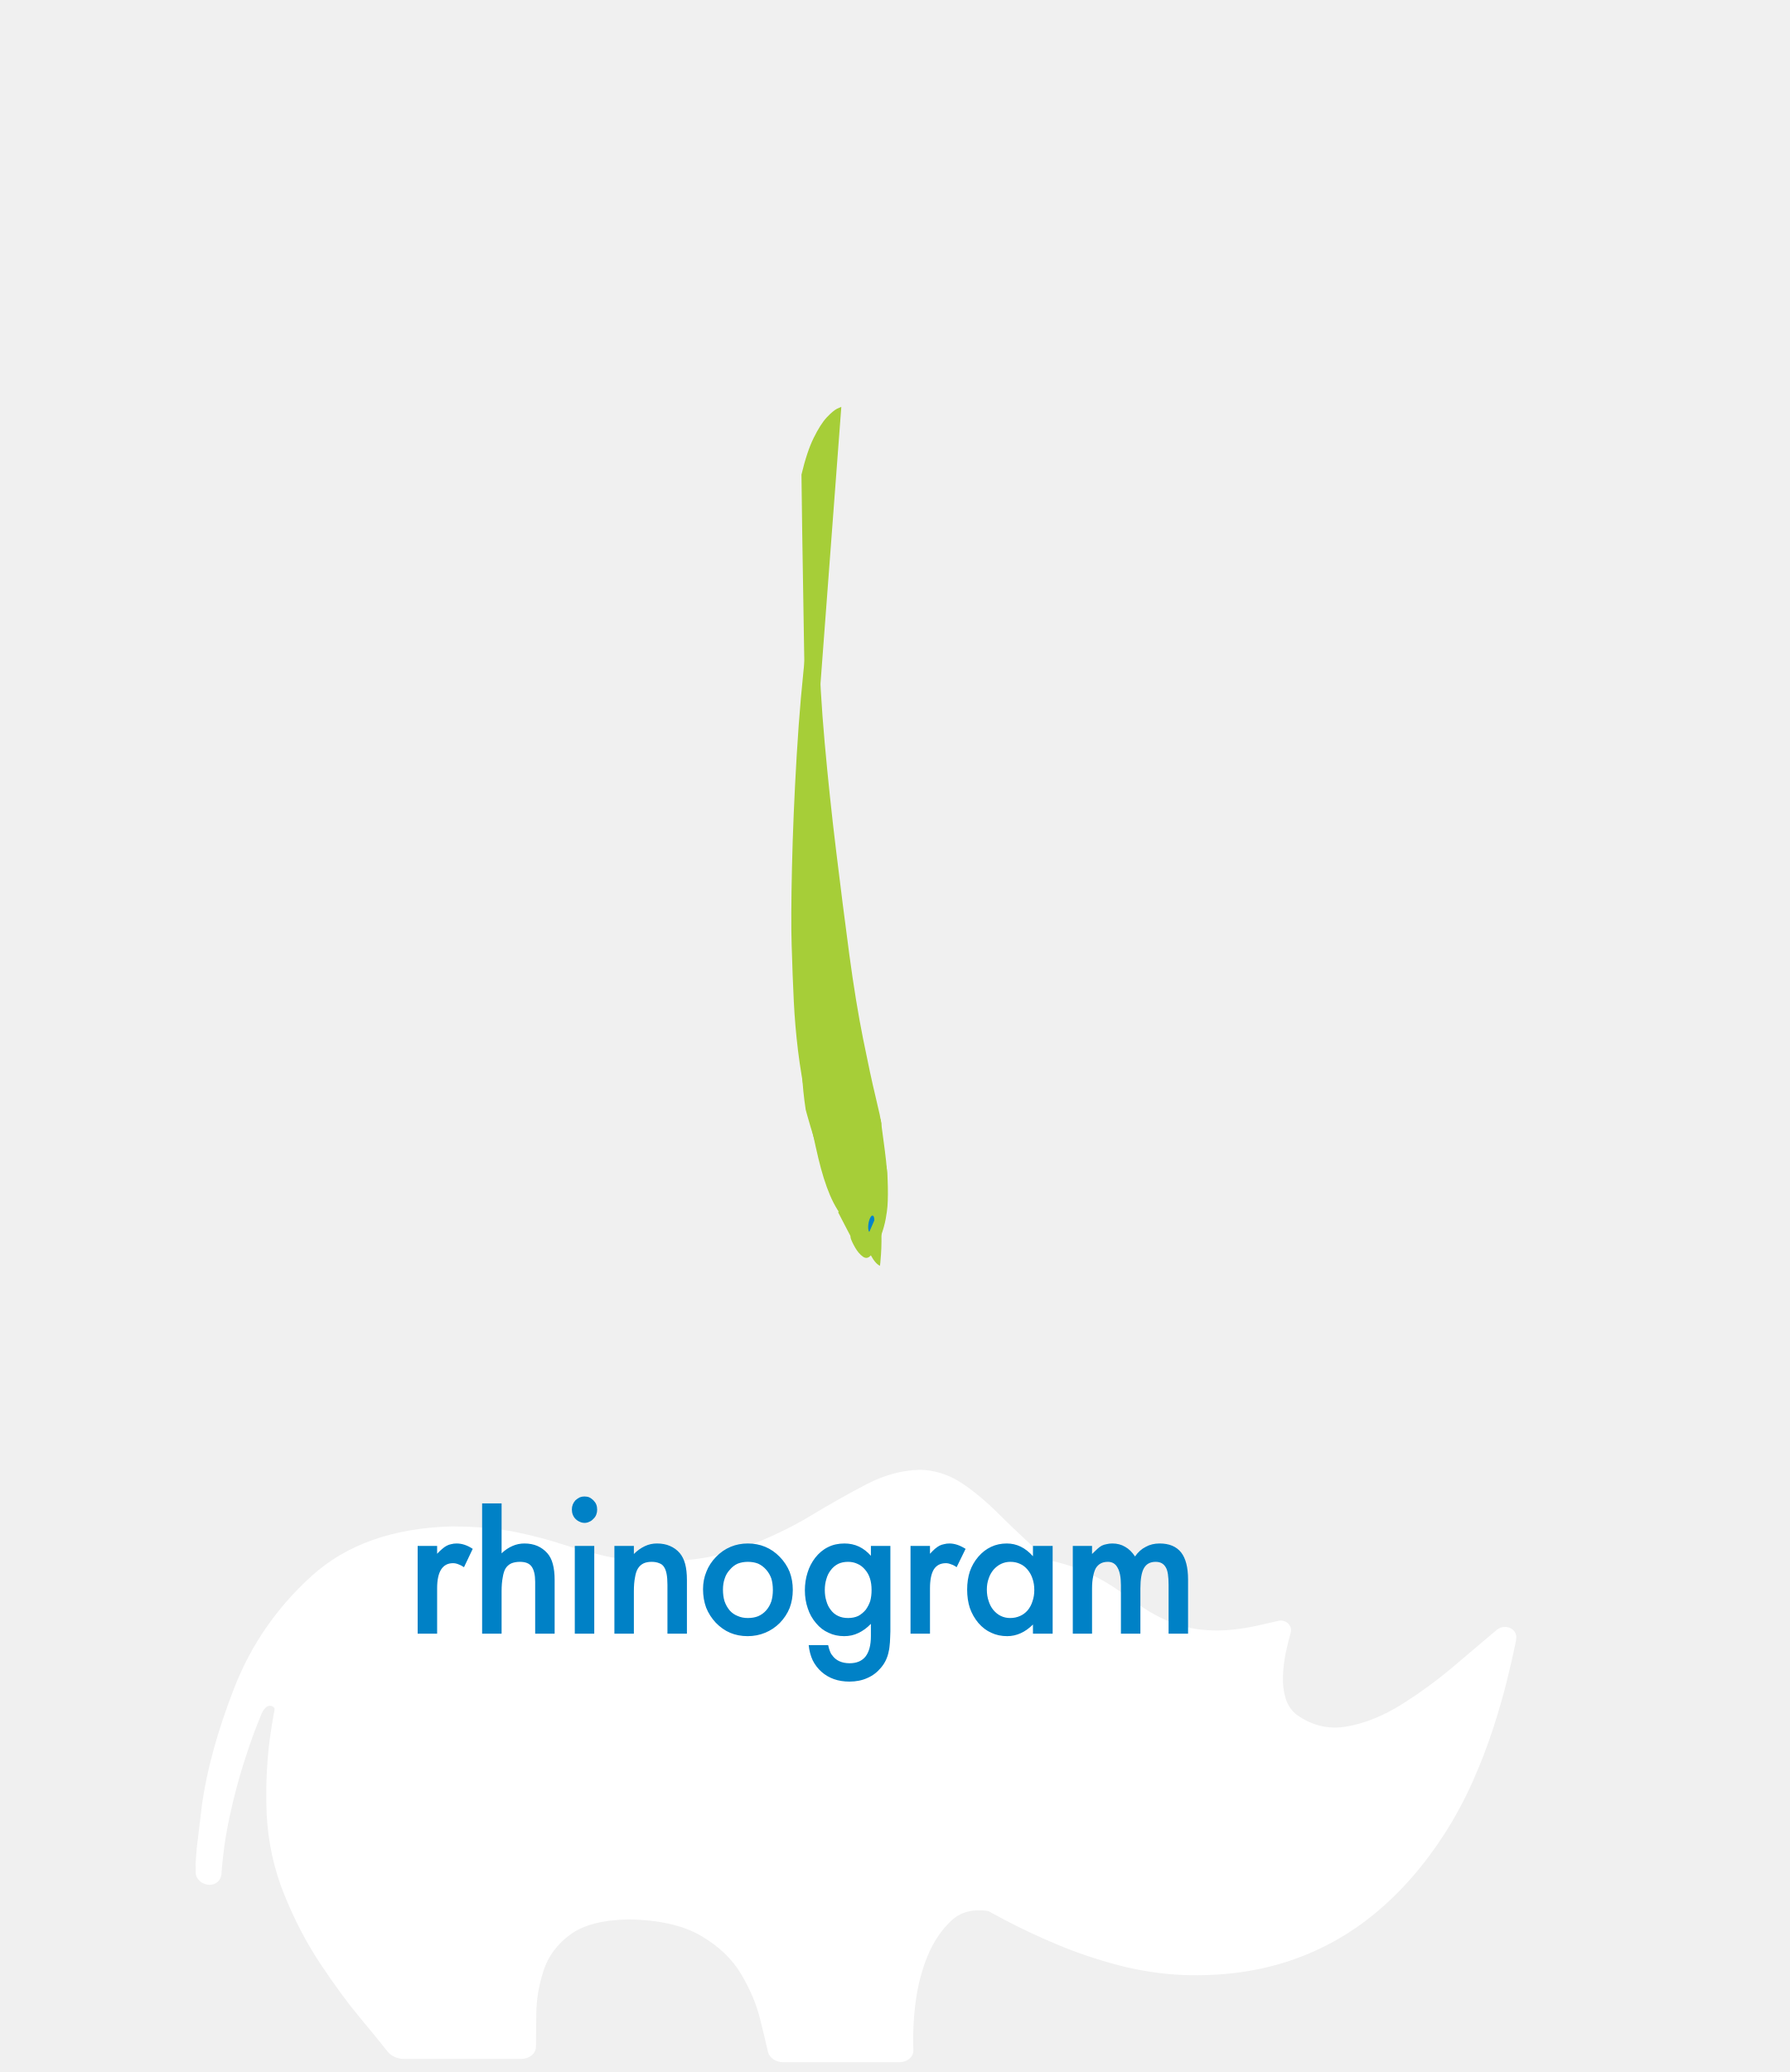
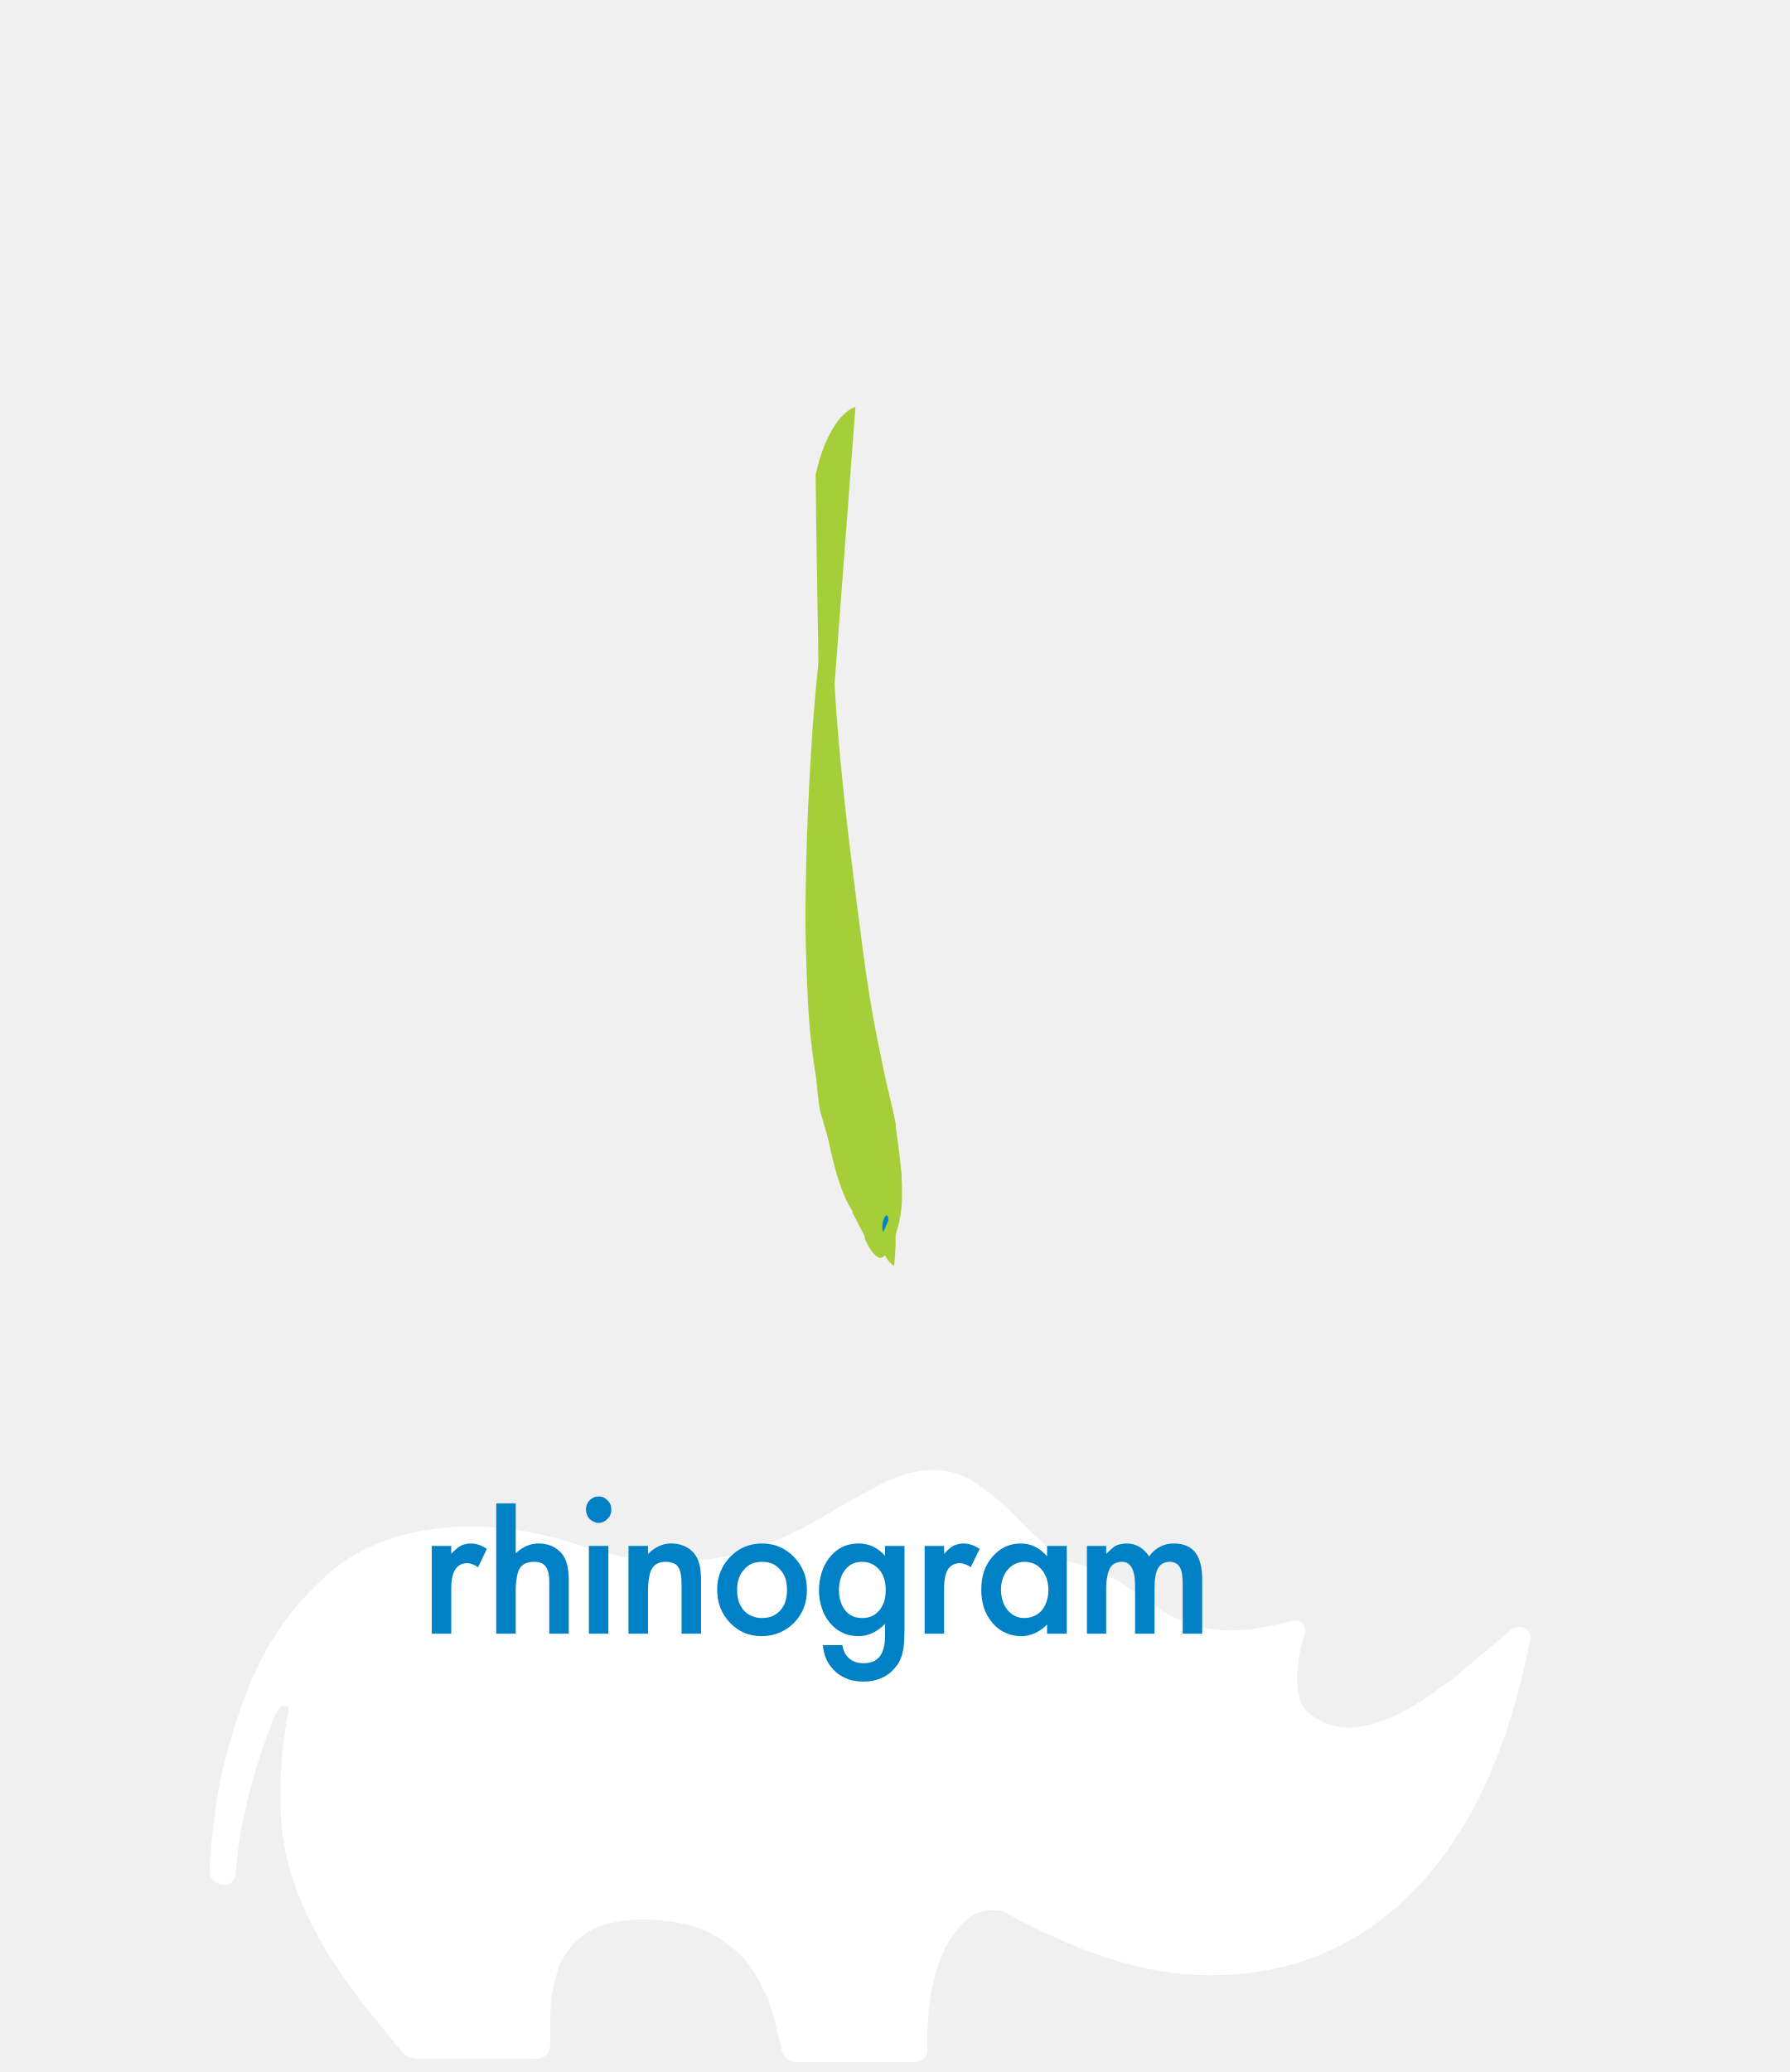
- <svg xmlns="http://www.w3.org/2000/svg" xmlns:xlink="http://www.w3.org/1999/xlink" preserveAspectRatio="none" width="760" height="880" viewBox="620 10 760 880">
+ <svg xmlns="http://www.w3.org/2000/svg" xmlns:xlink="http://www.w3.org/1999/xlink" preserveAspectRatio="none" width="760" height="880" viewBox="614 10 760 880">
  <defs>
    <path fill="#FFF" d="M1336.05 565.75q-10.5-24.45-26.55-45.75t-38.6-39.4q-17.4-7.25-36.3-18.85-18.85-11.6-39.65-28.2-36.35-29.75-62.85-60.15-26.45-30.4-47.6-56.55-21.15-26.15-41.5-43.1-20.35-17-44.4-19.9-1.15-.1-2.4-.2-1.2-.1-2.4-.1-.65-.05-1.25-.05h-1.25q-31.75 1-63.95 20.8-32.2 19.75-68.7 45.8-36.45 26-81 45.75-44.55 19.8-101 20.8-39.35-.4-67.1-7.95-27.7-7.55-52.5-17.55-24.8-9.95-55.4-17.5-30.55-7.6-75.55-8-106.4 3.4-171.1 72.05-64.7 68.65-97.6 161.95-32.9 93.3-44 170.65l-8.15 63.25-1.85 21-.35 13.95q.1 6.8 4.3 11.75 4.15 5 10.9 5.8 2.75.25 5.95-.95 3.25-1.2 5.9-4.45 2.65-3.3 3.8-9.15 3.8-43.1 12.2-83.7 8.45-40.55 17.95-73.6 9.55-33 16.7-53.45l8.3-23.15q1.05-2.85 2.9-5.75 1.8-3 4.2-4.7 2.4-1.7 5.1-.75 3.8 1.55 3.6 4.6-.15 3.05-1.2 7.35-2.85 15.55-5.75 35.9-2.9 20.4-4.9 47.05-2 26.7-2.05 61.2.75 62 17.8 117.55 17 55.6 40.95 101.25 23.9 45.7 45.35 78.05 21.4 32.35 31 47.85 3.2 5.45 8.55 8.5 5.35 3.1 11.7 3.15h140.95q7.4-.2 12.5-4.95t5.75-12.1q.6-19.25 1.85-49.65t10.45-61.45q9.2-31.05 33.55-52.3 24.4-21.2 71.2-22.1 54.85 1 86.4 23.8 31.55 22.75 46.7 55.65 15.15 32.85 20.75 64.15 5.55 31.25 8.35 49.15 1.45 6.5 6.3 10.45 4.9 4 11.5 4.1h139.9q7.45-.2 12.35-5.15 4.9-4.95 5.05-12.4-.05-36.15 5-71.75t16.45-66q11.4-30.4 30.3-50.95 12.8-13.45 30.35-14.2 17.55-.7 41.15 8.7 3.8 1.5 8 3.05 4.15 1.6 8.6 3.3 2.45.45 4.7.8 2.25.4 4.25.75 13.8 2.35 27.45 4.15 13.65 1.8 27.4 1.85 13.75.05 27.95-2.8 29.75-6.25 54.6-18 24.8-11.8 45.65-29.5 20.8-17.7 38.6-41.7 10.2-13.7 16.35-26.15 6.2-12.45 9.75-25.35 3.55-12.9 5.8-27.9.05-.6.15-1.15l.2-1.15q.1-4.35.35-8.05l.35-4.95q1.8-15.4 1.1-29.1-.75-13.65-2.8-27.25-2.05-13.55-4.35-28.6-3.05-21.3-8.25-40.85-5.2-19.6-12.9-37.5z" id="a" />
    <path fill="#FFF" d="M1465.55 478.95q.6-5.1-2.05-8.75-2.65-3.65-7.05-5t-9.05.35q-11.4 4.7-26.35 10.75-14.95 6.1-32.7 11.1-21.6 6.05-43.45 7.1-21.85 1.05-45.05-4.4-23.15-5.45-48.8-18.95-3.75-1.45-6.6-2.7-2.85-1.25-4.4-2.15-18.5-10.15-38.7-17.15-20.2-7.05-40.45-10.3-17.7-2.8-33.2-2.9-15.45-.05-30.8 2-15.4 2-32.85 5.6-17.75 3.55-30.25 9.95-12.45 6.4-22.95 15.8-10.5 9.35-22.2 21.9-6.5 6.8-14.45 16.95-7.95 10.1-14.55 21.05-6.55 10.95-8.95 20.2-2.05 8.4-4 16.9-1.95 8.5-3.8 17.1-2.6 11.95-4.95 23.9-2.3 11.95-4.2 23.8-2.6 15.6-5.75 31.55-3.15 16-5.3 32.05-2.15 16.05-1.7 31.9.4 13.8 1.2 25.3.85 11.5 3.85 22.6 2.95 11.05 9.8 23.55l.15.3q10.6 18.95 22.85 32.25 12.25 13.3 27 24 14.75 10.65 32.9 21.7 5.05 3.1 9.8 5.45 4.7 2.35 9.65 4.7 2.85.85 6.35 2.2 3.5 1.4 6.5 2.65t4.25 1.85l1 .4q.7.35 1.7.8 5.75 1.1 12 2.95 6.3 1.9 13.1 4.55 23.55 9.35 57.5 20.85 33.95 11.5 74.75 21.3 40.85 9.75 85.1 13.9 44.25 4.1 88.5-1.3 76.2-10.1 136.55-41.55 60.3-31.45 105.7-82.6 45.4-51.15 76.7-120.35 16.55-36.95 27.35-75.3 10.75-38.4 17.05-74.9 6.25-36.5 9.35-67.9 3.1-31.4 4.35-54.4.2-8.65-4.7-12.55-4.9-3.95-11.45-3.3-6.6.65-11.35 5.7-21.45 24.75-50.15 57.85-28.65 33.1-61.85 62.1t-68.2 41.35q-34.95 12.4-68.9-4.3-12.05-6.7-18.05-19.45-6.05-12.8-7.75-28.55-1.7-15.75-.8-31.4.95-15.65 2.75-28.1z" id="b" />
    <path fill="#0081c6" d="M1005.65 543.5h-4.4v2.3q-1.3-1.45-2.75-2.15t-3.1-.7q-1.9 0-3.5.75t-2.85 2.2q-1.25 1.45-1.9 3.3-.6 1.85-.6 4.05 0 2.25.6 4.1.65 1.85 1.9 3.35 1.3 1.5 2.9 2.2 1.6.75 3.55.75 1.55 0 3-.65t2.75-1.95v2.05h4.4v-19.6m-4.1 9.85q0 1.35-.4 2.5-.35 1.15-1.1 2.05-.75.85-1.7 1.25-1 .45-2.2.45-1.1 0-2.05-.45-.95-.45-1.7-1.35-.7-.85-1.05-2-.4-1.15-.4-2.55 0-1.35.4-2.45.35-1.1 1.1-2 .75-.85 1.7-1.3.95-.45 2.05-.45 1.2 0 2.15.45.95.4 1.7 1.3t1.1 2q.4 1.15.4 2.55m-21.2-9.9q-.45.25-1 .7-.5.45-1.1 1.1v-1.75h-4.35v19.6h4.35v-10.15q0-2.8.85-4.2.9-1.4 2.7-1.4.55 0 1.15.25.65.2 1.25.65l2-4.1q-.95-.6-1.85-.9-.9-.3-1.75-.3-.65 0-1.2.15-.55.1-1.05.35m36.25 0q-.45.25-.95.7-.55.5-1.2 1.15v-1.8h-4.3v19.6h4.3V553q0-1.55.25-2.7.2-1.1.6-1.85.45-.7 1.1-1.05.65-.35 1.6-.35 1.45 0 2.15 1.3.75 1.3.75 3.9v10.85h4.35V553q0-1.6.2-2.7.2-1.15.6-1.85.4-.7 1.05-1.05.65-.35 1.55-.35.8 0 1.35.3t.9.9q.35.55.5 1.55.15 1 .15 2.4v10.9h4.35V551q0-4.05-1.55-6.05-1.6-2-4.8-2-1.75 0-3.1.75-1.4.7-2.4 2.15-.95-1.45-2.2-2.15-1.25-.75-2.85-.75-.7 0-1.3.15-.6.1-1.1.35m-96.45.05q-1.25-.55-2.9-.55-1.45 0-2.7.6-1.3.6-2.45 1.75v-1.8h-4.35v19.6h4.35v-9.45q0-1.85.25-3.1.2-1.3.65-2 .45-.75 1.25-1.15.75-.35 1.8-.35 1 0 1.7.3.7.25 1.05.8.4.55.6 1.55.2 1 .2 2.45v10.95h4.35v-12q0-2.1-.4-3.6-.4-1.45-1.2-2.4-.9-1.05-2.2-1.6m-16.9 0h-4.35v19.6h4.35v-19.6m-3.25-5.4q.5.25 1.1.25.55 0 1.05-.25.5-.2.9-.65.45-.4.65-.95.2-.5.2-1.1 0-.65-.2-1.15-.2-.5-.65-.95-.4-.4-.9-.65-.5-.2-1.1-.2-.55 0-1.05.2-.5.25-.95.65-.4.45-.6.95-.2.5-.2 1.1 0 .65.2 1.15.2.55.6.95.45.45.95.65m41.45 5.6q-1.8-.75-3.9-.75-2.05 0-3.85.75-1.8.75-3.25 2.25t-2.15 3.3q-.75 1.8-.75 3.9 0 2.25.7 4.15.75 1.85 2.15 3.35 1.45 1.5 3.2 2.25 1.8.75 3.9.75 2.1 0 3.9-.75 1.85-.75 3.3-2.2 1.45-1.5 2.2-3.35.7-1.85.7-4.05 0-2.15-.7-4-.75-1.85-2.2-3.35-1.45-1.5-3.25-2.25m1.7 9.65q0 1.4-.35 2.55-.4 1.15-1.15 2-.75.85-1.8 1.3-1 .4-2.3.4-1.25 0-2.25-.45-1.05-.4-1.8-1.25-.75-.9-1.15-2.05-.35-1.15-.35-2.6 0-1.4.4-2.5.35-1.1 1.15-1.95.75-.9 1.75-1.35 1.05-.4 2.25-.4 1.3 0 2.3.4 1 .45 1.8 1.35.75.85 1.15 1.95.35 1.15.35 2.6m19.25-9.7q-1.5-.7-3.25-.7-2.05 0-3.65.8-1.65.8-2.9 2.4-1.15 1.5-1.7 3.3-.6 1.85-.6 3.95 0 2.2.65 4.05.6 1.85 1.85 3.3 1.2 1.45 2.8 2.15 1.55.75 3.5.75 1.7 0 3.15-.7 1.5-.7 2.8-2.05v2.75q0 3-1.2 4.55-1.2 1.5-3.55 1.5-1.3 0-2.3-.45-1-.45-1.65-1.4-.3-.35-.5-.95-.2-.55-.35-1.25h-4.35q.2 1.9.9 3.4.75 1.5 2 2.6 1.2 1.05 2.75 1.6t3.45.55q2.25 0 4-.8 1.75-.75 3-2.25.7-.8 1.15-1.75.45-.95.65-2.05.1-.4.15-.9.05-.45.1-1 .05-.5.05-1.1.05-.65.05-1.35v-19.1h-4.35v2.2q-1.2-1.35-2.65-2.05m2.8 9.7q0 1.35-.3 2.45-.35 1.05-1 1.95-.75.9-1.7 1.4-1 .45-2.25.45t-2.2-.45q-1-.45-1.7-1.4-.65-.85-.95-1.95-.35-1.1-.35-2.45t.35-2.45q.3-1.1.95-1.95.7-.95 1.7-1.45.95-.45 2.2-.45 1.15 0 2.1.45.95.4 1.7 1.3.75.85 1.1 2 .35 1.1.35 2.55m-77.55-10.4q-1.4 0-2.65.55-1.3.55-2.45 1.65V534h-4.35v29.1h4.35v-9.5q0-1.8.25-3.05.2-1.3.65-2.05.45-.7 1.25-1.1.85-.35 1.95-.35.9 0 1.55.25t1.05.8q.4.55.6 1.4.2.85.2 2v11.6h4.35v-12q0-2.05-.4-3.55t-1.25-2.45q-.95-1.05-2.2-1.6-1.3-.55-2.9-.55m-19.5.55h-4.35v19.6h4.35v-10.15q0-2.8.9-4.2.9-1.4 2.65-1.4.6 0 1.2.25.6.2 1.25.65l1.95-4.1q-.9-.6-1.8-.9-.9-.3-1.8-.3-.65 0-1.2.15-.55.1-1 .35-.5.25-1 .7-.55.45-1.15 1.1v-1.75z" id="c" />
    <path fill="#a6ce38" d="M1347.85 394.9l-2.35-1.95-6.25-.1q-7.3 2.2-14.3 4.2-7 2-13.35 3.35-.3.05-.55.1l-.6.1q-81.6 22.4-169.2 31.25-87.6 8.85-178.4 7.8-40.75 1.6-81.8 1.55-41.05-.05-82.05-2.25-6.1-.35-12.15-.7-6.1-.4-12.15-.85-2.55-.2-5.15-.4l-5.2-.4q-7.95-.65-16.1-1.4-8.15-.8-16.4-1.75-2.6.5-5.5 1.65t-4.25 3.25q-.5.2-.85.65l-.45.6q-5.75 8.05-1.3 14.65 4.4 6.6 14.8 11.75 10.35 5.15 22.4 8.85 5.5 2.7 12.2 5.1 6.7 2.4 14 4.5-1.35.5-3.15 1.3-1.75.8-3.15 1.7-1 .6-1.95 1.15l-1.8 1.2q-.1.25-.4.4l-.35.2q-5.6 6.15-.9 12.55 4.7 6.45 14.65 12.1 14.65 11.2 40.3 18.65 25.7 7.5 52.65 11.9 27 4.4 45.5 6.45 8.05.95 15.8 1.55 7.75.6 15.25.9-.7 3.35.35 6.95 1.1 3.6 3.5 7.4.85 1.4 1.9 2.75 1 1.35 2.1 2.65 12.65 9.7 30.9 14.2 18.2 4.5 37.5 6.1 19.35 1.6 35.3 2.6 0 1.25.45 2.45.5 1.2 1 2.05 8.65 12.5 23.3 17.4 14.65 4.9 30.25 5.25 17.15.75 35.7-.75 18.5-1.5 37.5-4.8 3.65-1.35 7.3-2.65 3.6-1.35 7.25-2.7 12.65-4.8 25.1-9.75 12.4-4.95 24.55-9.95 5.05-2.1 10.05-4.2 5-2.05 9.95-4.15 1.6-.65 3.15-1.3 1.55-.7 3.15-1.35 4.5-1.95 9.05-4.05 4.55-2.05 9.1-4.2 10.5-4.95 20.75-10.35 10.25-5.4 20.05-11.2 1.4-.8 2.7-1.65l2.7-1.6.3-.2.3-.2-.1-.3q-.05-.15-.15-.25-.15-.1-.35-.2-.15-.1-.35-.15-1.25-4.15-2.6-8.05-1.35-3.9-1.75-5.45-7.8-28.7-18.55-57.2-10.75-28.5-19.5-57.3-.15-.5-.35-1.55-.2-1.05-.6-2.4 8.85-2.95 16.9-6.25 8.05-3.35 15.2-7l7.35-4.7 2.15-3.55M796.3 497.5l-.5-.3q-.2-.15-.45-.3.05-.2.1-.35l.1-.4q.2.35.35.7.2.3.4.65m-19.35 4.9q.05.15.05.3-1.05-1-1.8-2.05-.75-1-1.15-2.05.6.9 1.3 1.75l1.5 1.7q.05.15.1.35z" id="d" />
    <path fill="#a6ce38" d="M793 728.5l12.05 13.9q11.7 13.3 30.2 31.6 18.5 18.25 39.3 33.9 20.75 15.65 39.35 20.95l5.6-37.4q4.8-35.35 10.85-81.8 6.05-46.45 10.6-81.7l4.75-37.1-27.1 9.7L793 728.5z" id="e" />
    <path fill="#a6ce38" d="M1118.15 314.7q-21.35 27.55-56.9 68.6T979 468.1q-48.45 45.05-102.3 93-53.85 48-106.85 89.55-53 41.6-99 67.5-46 25.95-78.8 26.9 28.15 17.15 80.6 12.05 52.4-5.15 112.5-23.05 60.15-17.95 111.35-39.3 51.2-21.3 76.95-36.6 31.95-18.65 56.4-34.65 24.5-16 48.35-37.25 23.85-21.3 53.8-55.85 30.35-34.5 51.6-61.7 21.25-27.2 35.95-55.5 14.65-28.25 25.35-65.95 2.65-12.15-9.45-24.95-12.15-12.75-30.95-23.05-18.8-10.25-36.05-14.9-17.3-4.65-24.85-.55l-8.4 9.4-17.05 21.5z" id="f" />
    <path fill="#a6ce38" d="M1037.75 310.3q-28.5-9.5-51.15-7.95-22.7 1.55-28.75 13.2-5.15 11.9-9.05 29.15-3.95 17.3-7.2 35.75t-6.4 34q-.95 11.1 24.45 14.2 25.4 3.15 59.95 1.7 34.55-1.45 61.15-4l28-2.85-4.85-21.15q-4.55-19.6-9.1-39.35l-5.05-21.65q-23.5-21.55-52-31.05z" id="g" />
    <path fill="#a6ce38" d="M1012.35 269.55q-15.25 1.75-24.45 7.2-9.2 5.5-13.5 10.45-4.35 4.65-9.75 13.8t-9.85 19.5q-4.45 10.35-5.9 18.45-.9 7.85 8.25 17.3 9.1 9.5 24.1 16.95 14.95 7.45 31.55 9.2 16.7 1.25 34-2.55 17.35-3.85 30.2-10.35 12.85-6.5 16.1-13.25-.1-7.45-4.95-25.25-4.8-17.75-14.3-34.75-9.55-17-23.7-22.1-22.55-6.3-37.8-4.6z" id="h" />
    <path fill="#a6ce38" d="M1099.4 333.3q11.45-10.2 19.2-22.3l-3.55-2.1-10.1-4.2q-13.4-5.25-36.75-7.1l2.95 10.5q3.05 9.8 6.7 21.3 3.65 11.5 5.55 17.3l16-13.4z" id="i" />
    <path fill="#0083CB" d="M1035.4 302.25l-1.9-1-2-.6-2.15-.2-2.1.2-2 .6-1.9 1-1.6 1.35-1.35 1.65-1 1.85-.65 2.05-.2 2.1.2 2.1.65 2.05 1 1.85 1.35 1.65 1.6 1.35 1.9 1 2 .6 2.1.2 2.15-.2 2-.6 1.9-1 1.6-1.35 1.35-1.65 1-1.85.65-2.05.2-2.1-.2-2.1-.65-2.05-1-1.85-1.35-1.65-1.6-1.35z" id="j" />
    <path fill="#a6ce38" d="M1040.4 290.7q-3.7-5.25-11.25-5.6-8.85.45-13.2 7-4.3 6.5-5.15 14.65l35.45.25-1.05-5.7q-1.1-5.3-4.8-10.6z" id="k" />
  </defs>
  <use xlink:href="#a" transform="matrix(.35274 0 .01016 .29251 658.25 560.1)" />
  <use xlink:href="#b" transform="matrix(.31268 .0519 -.04503 .3126 731.55 477.7)" />
  <use xlink:href="#c" transform="matrix(1.90143 0 0 1.90143 -845.05 -366.85)" />
  <use xlink:href="#d" transform="matrix(.01457 .22429 -.09146 .13046 1001.4 132.5)" />
  <use xlink:href="#e" transform="matrix(-.11855 .68132 -.02585 -.53404 1090.2 31.55)" />
  <use xlink:href="#f" transform="matrix(-.06413 .42142 -.13092 -.0111 1104.85 8.25)" />
  <use xlink:href="#g" transform="matrix(-.10155 .23573 -.0515 -.19864 1110.45 347.7)" />
  <use xlink:href="#h" transform="matrix(-.0992 .23347 -.0562 -.20918 1109.75 355)" />
  <use xlink:href="#i" transform="matrix(.0189 .30194 -.11328 .13283 1007.85 168.55)" />
  <use xlink:href="#j" transform="matrix(-.10825 .25128 -.0549 -.21175 1118.6 337.05)" />
  <use xlink:href="#k" transform="matrix(-.10825 .25128 -.0549 -.21175 1118.6 337.05)" />
</svg>
